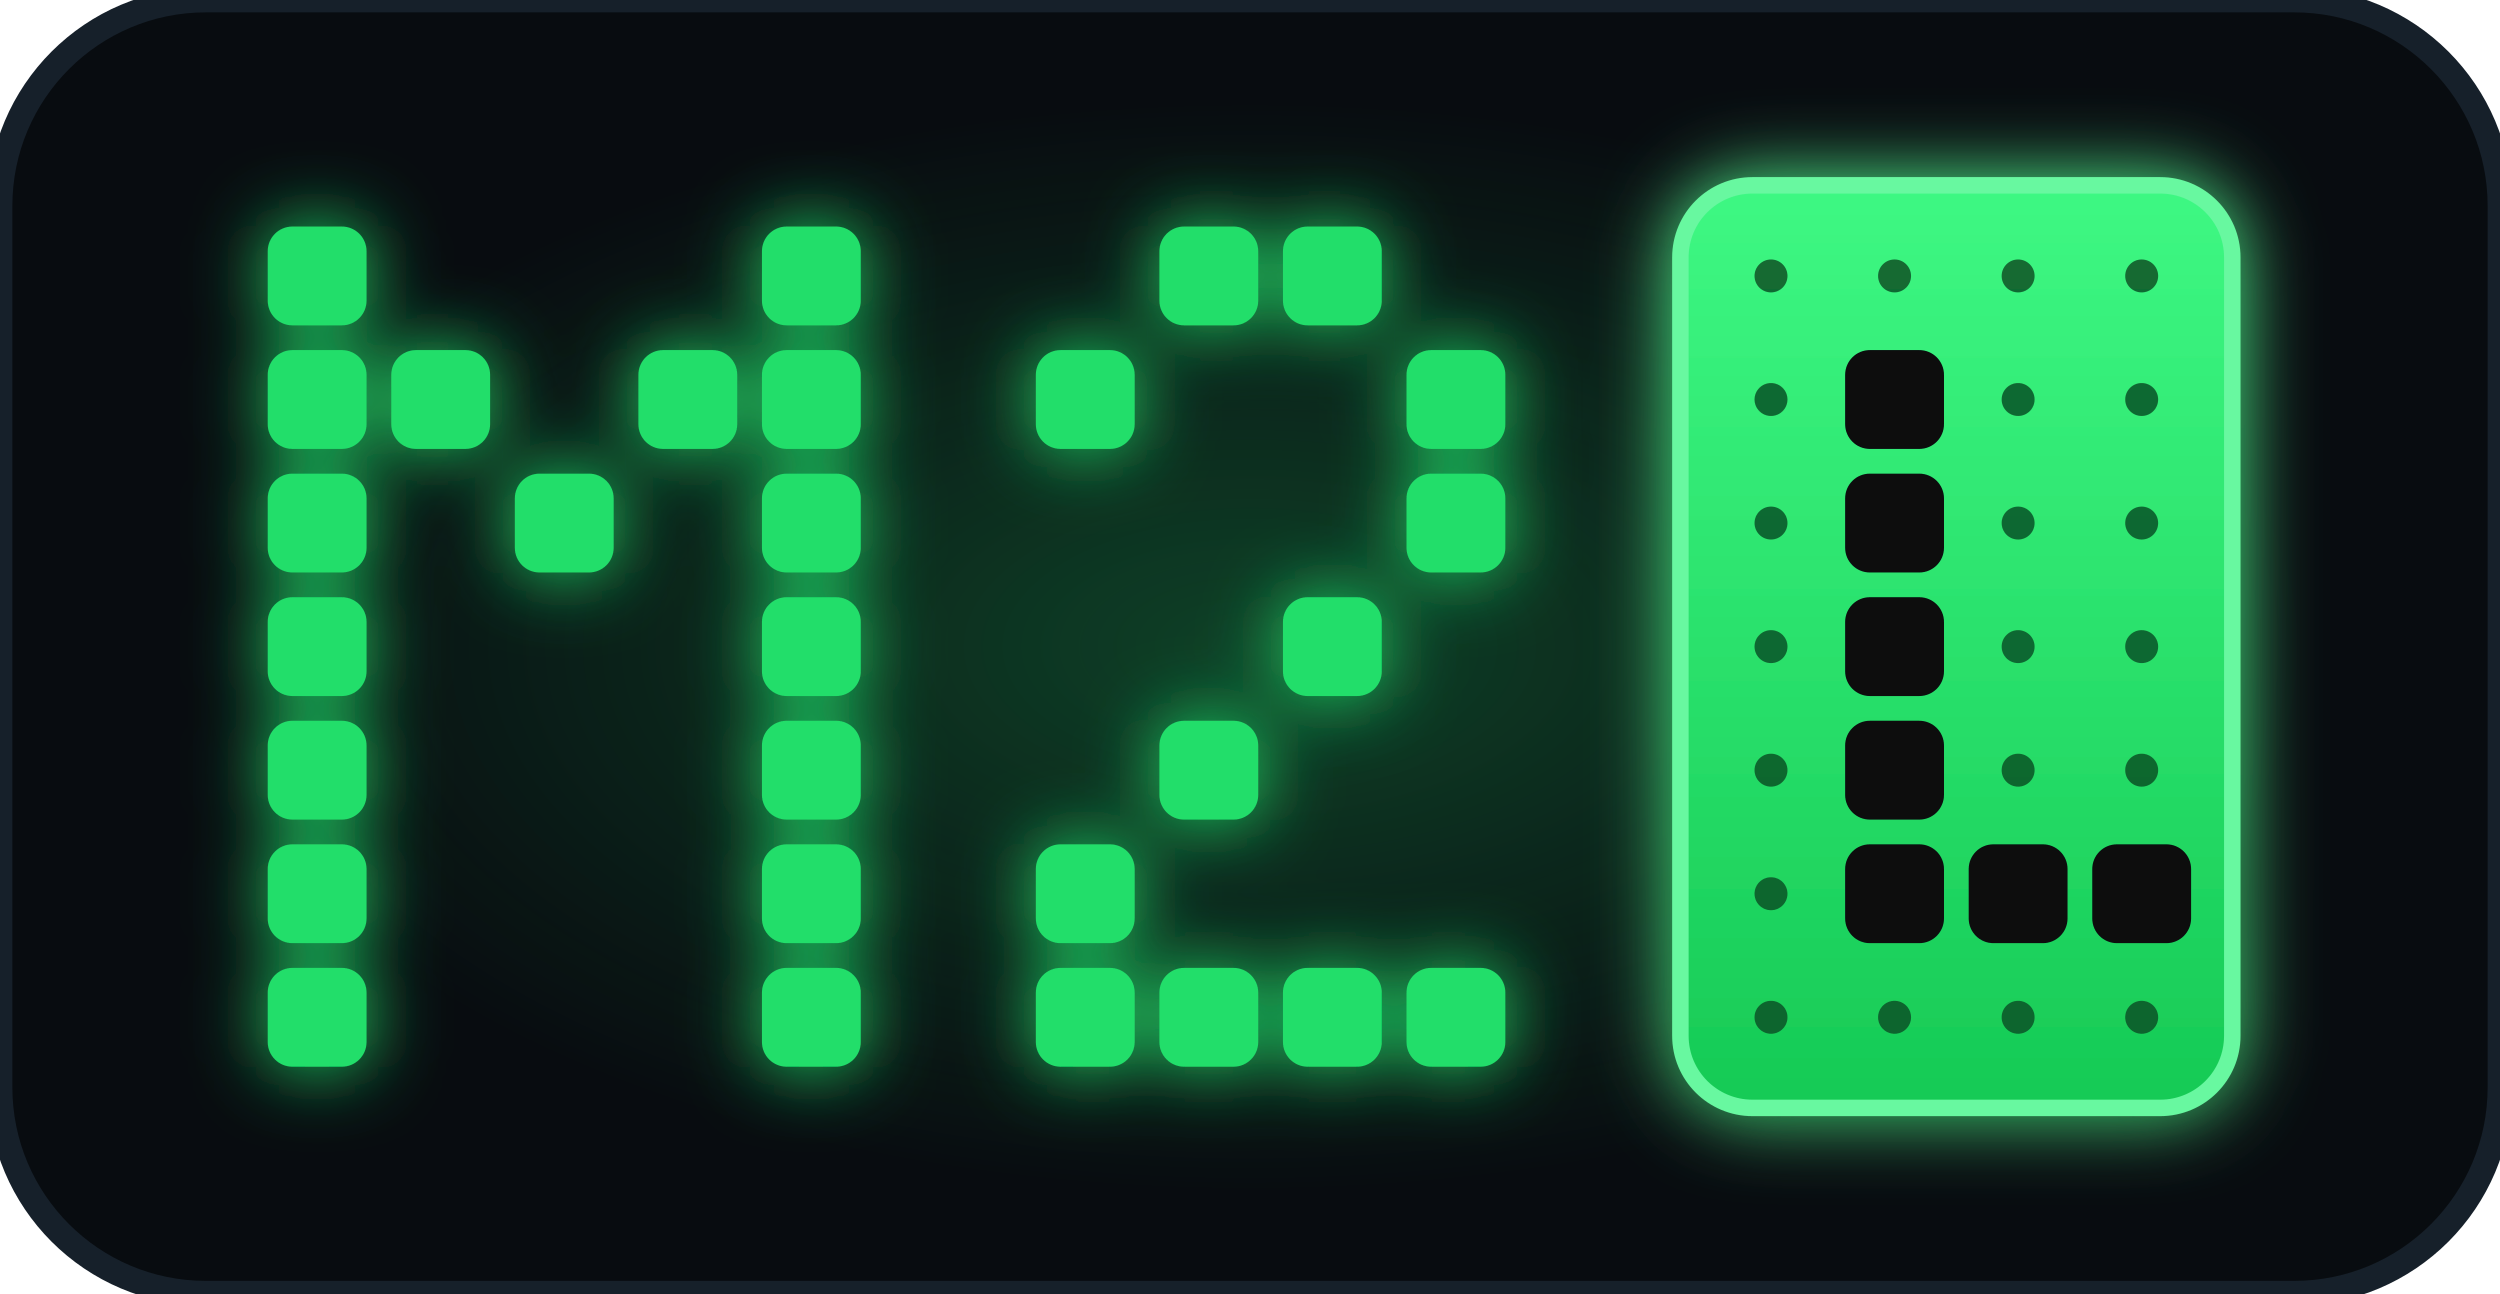
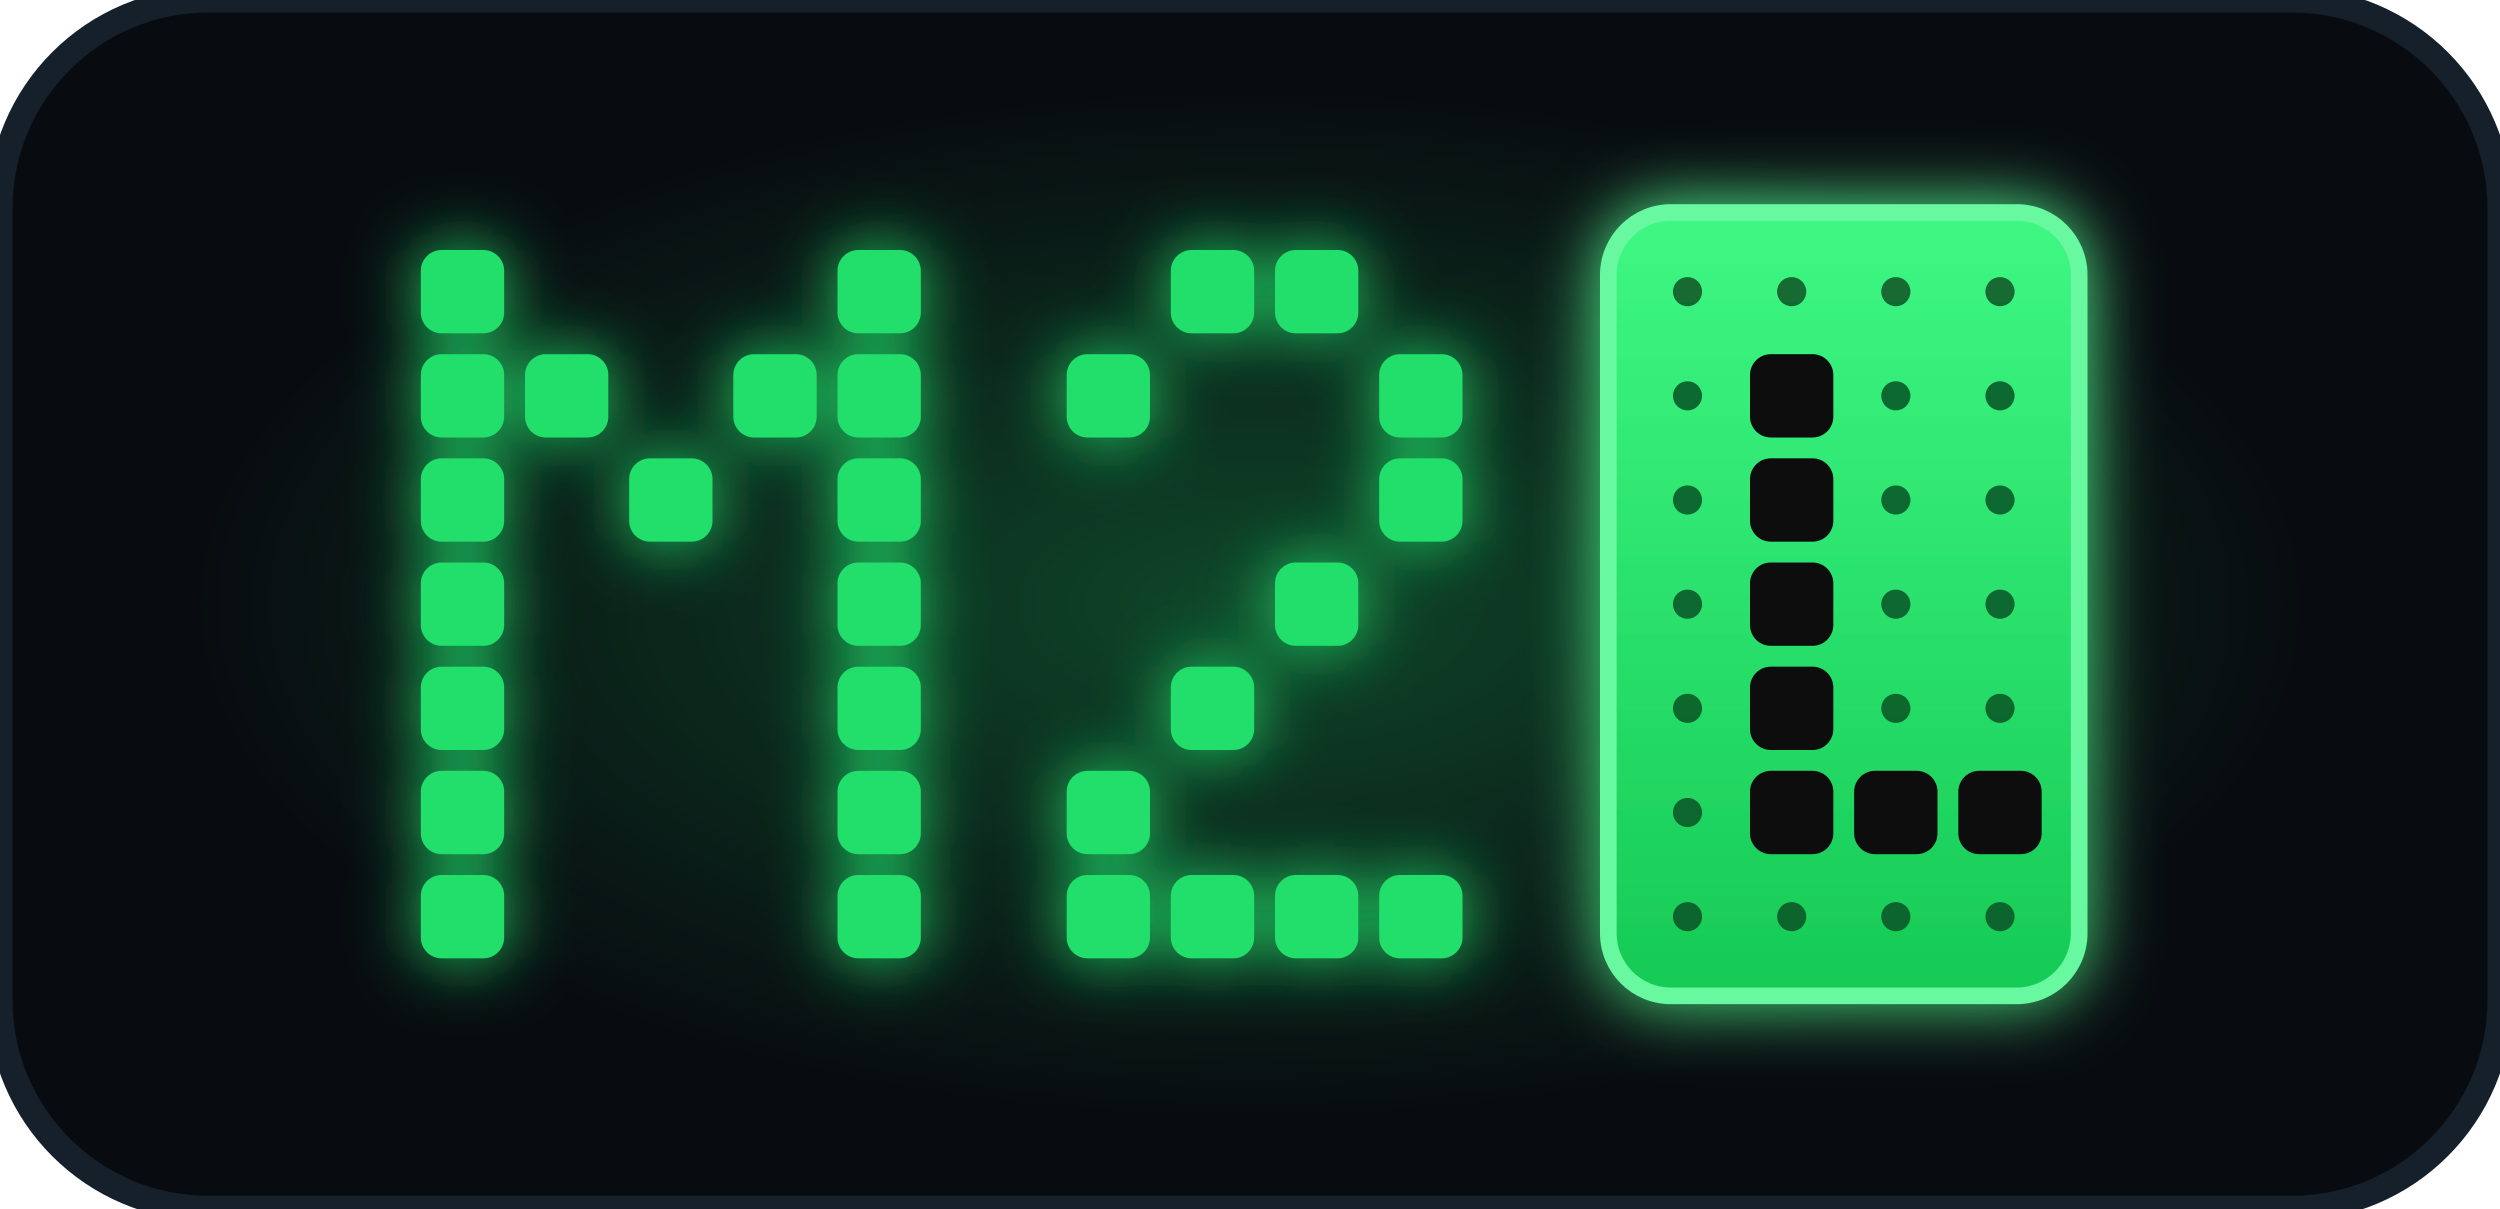
- <svg xmlns="http://www.w3.org/2000/svg" viewBox="0 0 121.4 62.8" width="121.4" height="62.8" fill="none">
+ <svg xmlns="http://www.w3.org/2000/svg" viewBox="0 0 120.0 58.0" width="120.0" height="58.0" fill="none">
  <defs>
    <filter id="m2lNeonGlow" x="-20%" y="-20%" width="140%" height="140%">
-       <feGaussianBlur stdDeviation="1.8" result="blur" />
+       <feGaussianBlur stdDeviation="1.6" result="blur" />
      <feMerge>
        <feMergeNode in="blur" />
        <feMergeNode in="SourceGraphic" />
      </feMerge>
    </filter>
    <radialGradient id="m2lRadial" cx="50%" cy="50%" r="50%">
-       <stop offset="0%" stop-color="#20DE6B" stop-opacity="0.25" />
+       <stop offset="0%" stop-color="#20DE6B" stop-opacity="0.28" />
      <stop offset="100%" stop-color="#20DE6B" stop-opacity="0" />
    </radialGradient>
    <linearGradient id="m2lBadgeGrad" x1="0%" y1="0%" x2="0%" y2="100%">
      <stop offset="0%" stop-color="#3EF883" />
      <stop offset="100%" stop-color="#16CA55" />
    </linearGradient>
-     <rect id="m2lPix" width="4.8" height="4.8" rx="1.2" fill="#20DE6B" />
+     <rect id="m2lPix" width="4.0" height="4.0" rx="1.0" fill="#20DE6B" />
  </defs>
-   <rect width="121.4" height="62.8" rx="10" fill="#080C10" stroke="#16202A" stroke-width="1.2" />
-   <ellipse cx="60.7" cy="31.4" rx="51.0" ry="26.4" fill="url(#m2lRadial)" />
+   <rect width="120.0" height="58.0" rx="10" fill="#080C10" stroke="#16202A" stroke-width="1.2" />
+   <ellipse cx="60.0" cy="29.0" rx="50.4" ry="24.4" fill="url(#m2lRadial)" />
  <g filter="url(#m2lNeonGlow)">
-     <g transform="translate(13.0, 11.0)">
+     <g transform="translate(20.2, 12.0)">
      <use href="#m2lPix" x="0.0" y="0.0" />
-       <use href="#m2lPix" x="24.0" y="0.0" />
-       <use href="#m2lPix" x="0.0" y="6.0" />
-       <use href="#m2lPix" x="6.0" y="6.0" />
-       <use href="#m2lPix" x="18.0" y="6.0" />
-       <use href="#m2lPix" x="24.0" y="6.0" />
-       <use href="#m2lPix" x="0.0" y="12.0" />
-       <use href="#m2lPix" x="12.0" y="12.0" />
-       <use href="#m2lPix" x="24.0" y="12.0" />
-       <use href="#m2lPix" x="0.0" y="18.0" />
-       <use href="#m2lPix" x="24.0" y="18.0" />
-       <use href="#m2lPix" x="0.0" y="24.0" />
-       <use href="#m2lPix" x="24.0" y="24.0" />
+       <use href="#m2lPix" x="20.0" y="0.0" />
+       <use href="#m2lPix" x="0.0" y="5.0" />
+       <use href="#m2lPix" x="5.0" y="5.0" />
+       <use href="#m2lPix" x="15.0" y="5.0" />
+       <use href="#m2lPix" x="20.0" y="5.0" />
+       <use href="#m2lPix" x="0.0" y="10.0" />
+       <use href="#m2lPix" x="10.0" y="10.0" />
+       <use href="#m2lPix" x="20.0" y="10.0" />
+       <use href="#m2lPix" x="0.0" y="15.0" />
+       <use href="#m2lPix" x="20.0" y="15.0" />
+       <use href="#m2lPix" x="0.0" y="20.0" />
+       <use href="#m2lPix" x="20.0" y="20.0" />
+       <use href="#m2lPix" x="0.0" y="25.0" />
+       <use href="#m2lPix" x="20.0" y="25.0" />
      <use href="#m2lPix" x="0.0" y="30.0" />
-       <use href="#m2lPix" x="24.0" y="30.0" />
-       <use href="#m2lPix" x="0.0" y="36.0" />
-       <use href="#m2lPix" x="24.0" y="36.0" />
+       <use href="#m2lPix" x="20.0" y="30.0" />
    </g>
-     <g transform="translate(50.3, 11.0)">
-       <use href="#m2lPix" x="6.0" y="0.0" />
-       <use href="#m2lPix" x="12.0" y="0.0" />
-       <use href="#m2lPix" x="0.0" y="6.0" />
-       <use href="#m2lPix" x="18.0" y="6.0" />
-       <use href="#m2lPix" x="18.0" y="12.0" />
-       <use href="#m2lPix" x="12.0" y="18.0" />
-       <use href="#m2lPix" x="6.0" y="24.0" />
+     <g transform="translate(51.2, 12.0)">
+       <use href="#m2lPix" x="5.0" y="0.0" />
+       <use href="#m2lPix" x="10.0" y="0.0" />
+       <use href="#m2lPix" x="0.0" y="5.0" />
+       <use href="#m2lPix" x="15.0" y="5.0" />
+       <use href="#m2lPix" x="15.0" y="10.0" />
+       <use href="#m2lPix" x="10.0" y="15.0" />
+       <use href="#m2lPix" x="5.0" y="20.0" />
+       <use href="#m2lPix" x="0.0" y="25.0" />
      <use href="#m2lPix" x="0.0" y="30.0" />
-       <use href="#m2lPix" x="0.0" y="36.0" />
-       <use href="#m2lPix" x="6.0" y="36.0" />
-       <use href="#m2lPix" x="12.0" y="36.0" />
-       <use href="#m2lPix" x="18.0" y="36.0" />
+       <use href="#m2lPix" x="5.0" y="30.0" />
+       <use href="#m2lPix" x="10.0" y="30.0" />
+       <use href="#m2lPix" x="15.0" y="30.0" />
    </g>
-     <g transform="translate(81.6, 9.0)">
-       <rect x="0" y="0" width="26.8" height="44.8" rx="3.5" fill="url(#m2lBadgeGrad)" stroke="#67F8A0" stroke-width="0.8" />
+     <g transform="translate(77.2, 10.2)">
+       <rect x="0" y="0" width="22.6" height="37.6" rx="3.0" fill="url(#m2lBadgeGrad)" stroke="#67F8A0" stroke-width="0.8" />
      <g fill="#0B5226" opacity="0.85">
-         <circle cx="4.4" cy="4.4" r="0.8" />
-         <circle cx="10.4" cy="4.4" r="0.8" />
-         <circle cx="16.4" cy="4.4" r="0.8" />
-         <circle cx="22.4" cy="4.4" r="0.8" />
-         <circle cx="4.4" cy="10.4" r="0.8" />
-         <circle cx="16.4" cy="10.4" r="0.8" />
-         <circle cx="22.4" cy="10.4" r="0.8" />
-         <circle cx="4.4" cy="16.4" r="0.8" />
-         <circle cx="16.4" cy="16.4" r="0.8" />
-         <circle cx="22.4" cy="16.4" r="0.8" />
-         <circle cx="4.4" cy="22.4" r="0.8" />
-         <circle cx="16.4" cy="22.4" r="0.8" />
-         <circle cx="22.4" cy="22.4" r="0.8" />
-         <circle cx="4.4" cy="28.4" r="0.8" />
-         <circle cx="16.4" cy="28.4" r="0.8" />
-         <circle cx="22.4" cy="28.4" r="0.8" />
-         <circle cx="4.4" cy="34.4" r="0.8" />
-         <circle cx="4.4" cy="40.4" r="0.8" />
-         <circle cx="10.4" cy="40.4" r="0.8" />
-         <circle cx="16.4" cy="40.4" r="0.8" />
-         <circle cx="22.4" cy="40.4" r="0.8" />
+         <circle cx="3.8" cy="3.8" r="0.7" />
+         <circle cx="8.8" cy="3.8" r="0.7" />
+         <circle cx="13.8" cy="3.8" r="0.7" />
+         <circle cx="18.8" cy="3.8" r="0.7" />
+         <circle cx="3.8" cy="8.8" r="0.7" />
+         <circle cx="13.8" cy="8.8" r="0.7" />
+         <circle cx="18.8" cy="8.8" r="0.7" />
+         <circle cx="3.8" cy="13.8" r="0.7" />
+         <circle cx="13.8" cy="13.8" r="0.7" />
+         <circle cx="18.8" cy="13.8" r="0.7" />
+         <circle cx="3.8" cy="18.8" r="0.7" />
+         <circle cx="13.8" cy="18.8" r="0.7" />
+         <circle cx="18.8" cy="18.8" r="0.7" />
+         <circle cx="3.8" cy="23.8" r="0.7" />
+         <circle cx="13.8" cy="23.8" r="0.7" />
+         <circle cx="18.8" cy="23.8" r="0.7" />
+         <circle cx="3.8" cy="28.8" r="0.7" />
+         <circle cx="3.8" cy="33.8" r="0.7" />
+         <circle cx="8.8" cy="33.8" r="0.7" />
+         <circle cx="13.8" cy="33.8" r="0.7" />
+         <circle cx="18.8" cy="33.8" r="0.7" />
      </g>
      <g fill="#080C10">
-         <rect x="8.0" y="8.0" width="4.8" height="4.8" rx="1.2" />
-         <rect x="8.0" y="14.0" width="4.8" height="4.8" rx="1.2" />
-         <rect x="8.0" y="20.0" width="4.8" height="4.8" rx="1.2" />
-         <rect x="8.0" y="26.0" width="4.8" height="4.8" rx="1.2" />
-         <rect x="8.0" y="32.0" width="4.8" height="4.8" rx="1.2" />
-         <rect x="14.0" y="32.0" width="4.8" height="4.8" rx="1.2" />
-         <rect x="20.0" y="32.0" width="4.8" height="4.8" rx="1.2" />
+         <rect x="6.8" y="6.8" width="4.0" height="4.0" rx="1.0" />
+         <rect x="6.8" y="11.8" width="4.0" height="4.0" rx="1.0" />
+         <rect x="6.8" y="16.8" width="4.0" height="4.0" rx="1.0" />
+         <rect x="6.8" y="21.8" width="4.0" height="4.0" rx="1.0" />
+         <rect x="6.8" y="26.8" width="4.0" height="4.0" rx="1.0" />
+         <rect x="11.8" y="26.8" width="4.0" height="4.0" rx="1.0" />
+         <rect x="16.8" y="26.8" width="4.0" height="4.0" rx="1.0" />
      </g>
    </g>
  </g>
</svg>
